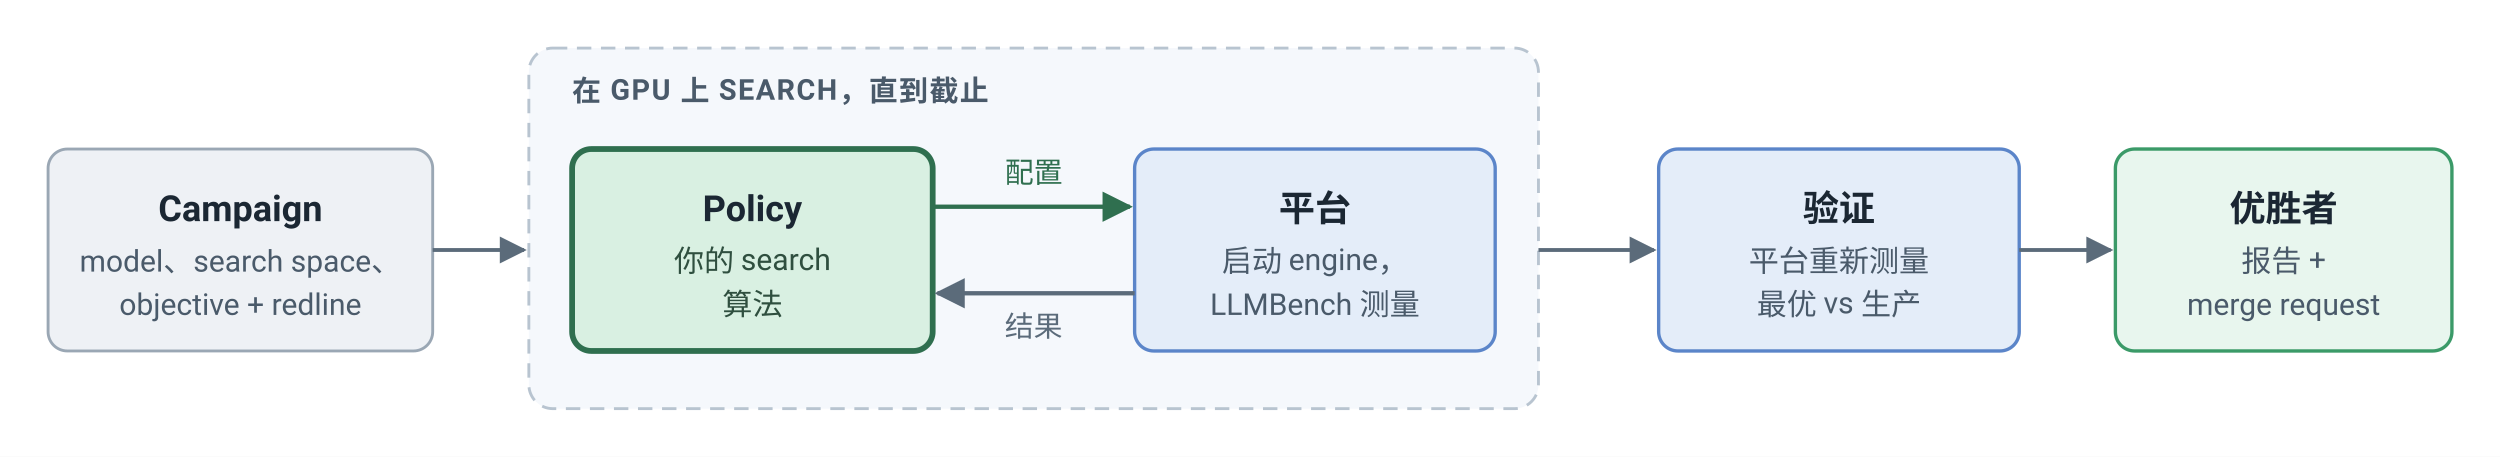
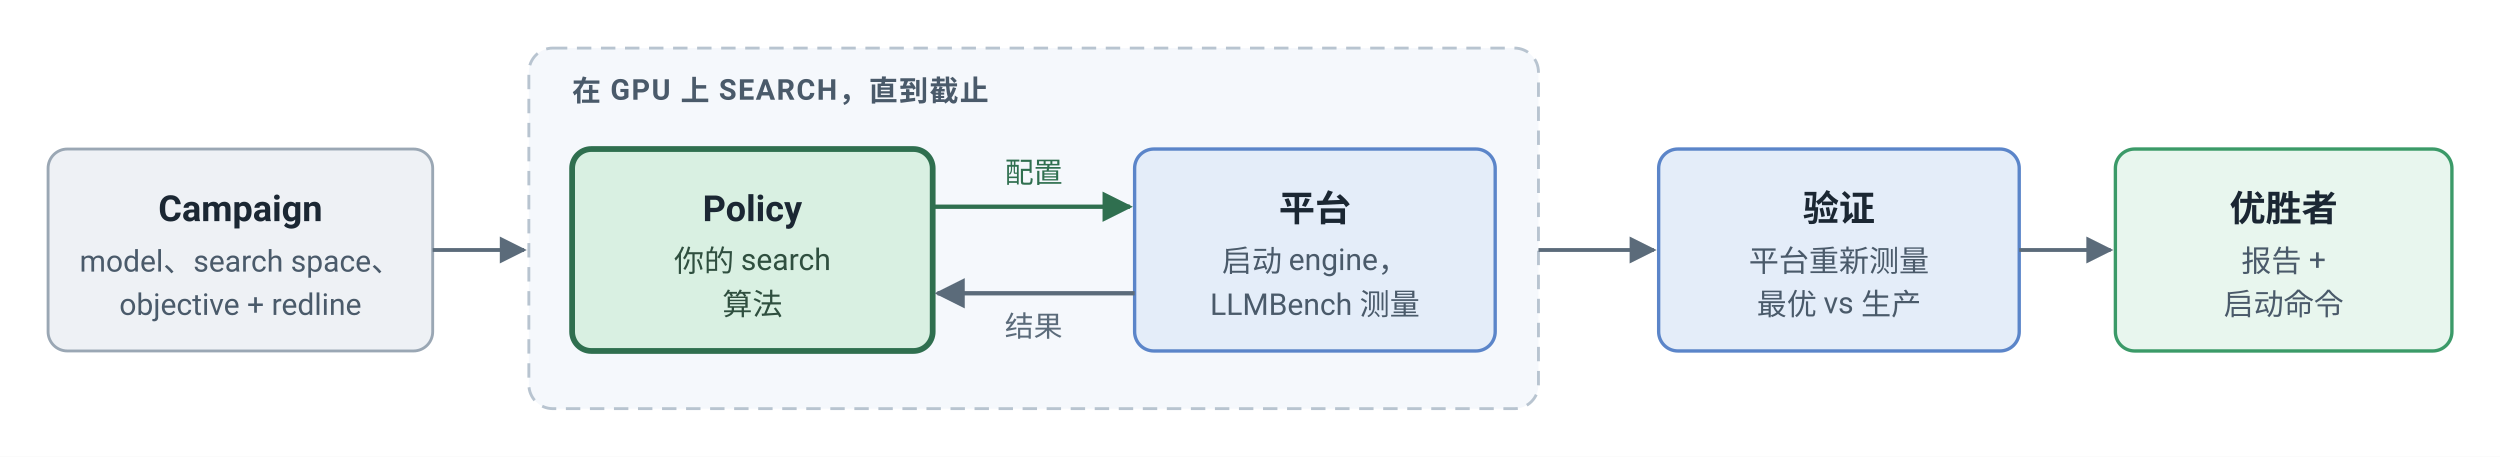
<svg xmlns="http://www.w3.org/2000/svg" viewBox="0 0 1040 190" font-family="-apple-system, Segoe UI, Roboto, Helvetica, Arial, sans-serif">
  <defs>
    <marker id="arr" viewBox="0 0 10 10" refX="9" refY="5" markerWidth="7" markerHeight="7" orient="auto-start-reverse">
      <path d="M0 0 L10 5 L0 10 z" fill="#5b6b7a" />
    </marker>
    <marker id="arrg" viewBox="0 0 10 10" refX="9" refY="5" markerWidth="7" markerHeight="7" orient="auto-start-reverse">
      <path d="M0 0 L10 5 L0 10 z" fill="#2f6f4f" />
    </marker>
  </defs>
  <rect width="1040" height="190" fill="#ffffff" />
  <rect x="20" y="62" width="160" height="84" rx="8" fill="#eef1f5" stroke="#9aa7b4" stroke-width="1.2" />
  <text x="100" y="92" font-size="15" font-weight="700" fill="#1b2733" text-anchor="middle">Campaign</text>
  <text x="100" y="113" font-size="12.5" fill="#4a5a6a" text-anchor="middle">model、search space、</text>
  <text x="100" y="131" font-size="12.5" fill="#4a5a6a" text-anchor="middle">objective + redline</text>
  <rect x="220" y="20" width="420" height="150" rx="10" fill="#f5f8fc" stroke="#b8c4d0" stroke-width="1.2" stroke-dasharray="6 4" />
  <text x="238" y="42" font-size="12" font-weight="700" fill="#4a5a6a" letter-spacing="0.6">在 GPU 上 SEARCH，直到截止</text>
  <rect x="238" y="62" width="150" height="84" rx="8" fill="#d9f0e2" stroke="#2f6f4f" stroke-width="2.4" />
  <text x="313" y="92" font-size="15" font-weight="700" fill="#1b2733" text-anchor="middle">Policy</text>
  <text x="313" y="113" font-size="12.5" fill="#2f4f3f" text-anchor="middle">你的 search</text>
  <text x="313" y="131" font-size="12.5" fill="#2f4f3f" text-anchor="middle">算法</text>
  <rect x="472" y="62" width="150" height="84" rx="8" fill="#e4edf9" stroke="#5b85c9" stroke-width="1.4" />
  <text x="547" y="92" font-size="15" font-weight="700" fill="#1b2733" text-anchor="middle">平台</text>
  <text x="547" y="113" font-size="12.5" fill="#4a5a6a" text-anchor="middle">启动 engine，</text>
  <text x="547" y="131" font-size="12.5" fill="#4a5a6a" text-anchor="middle">LLMBench 测量</text>
  <line x1="388" y1="86" x2="470" y2="86" stroke="#2f6f4f" stroke-width="1.8" marker-end="url(#arrg)" />
  <text x="430" y="76" font-size="12" fill="#2f6f4f" text-anchor="middle">配置</text>
  <line x1="472" y1="122" x2="390" y2="122" stroke="#5b6b7a" stroke-width="1.8" marker-end="url(#arr)" />
  <text x="430" y="140" font-size="12" fill="#5b6b7a" text-anchor="middle">结果</text>
  <rect x="690" y="62" width="150" height="84" rx="8" fill="#e4edf9" stroke="#5b85c9" stroke-width="1.4" />
  <text x="765" y="92" font-size="15" font-weight="700" fill="#1b2733" text-anchor="middle">验证</text>
  <text x="765" y="113" font-size="12.5" fill="#4a5a6a" text-anchor="middle">平台重新测量</text>
  <text x="765" y="131" font-size="12.5" fill="#4a5a6a" text-anchor="middle">最优 vs 生产</text>
  <rect x="880" y="62" width="140" height="84" rx="8" fill="#e8f6ee" stroke="#3b9a68" stroke-width="1.4" />
  <text x="950" y="92" font-size="15" font-weight="700" fill="#1b2733" text-anchor="middle">优胜者</text>
  <text x="950" y="113" font-size="12.5" fill="#4a5a6a" text-anchor="middle">报告 +</text>
-   <text x="950" y="131" font-size="12.5" fill="#4a5a6a" text-anchor="middle">merge request</text>
+   <text x="950" y="131" font-size="12.5" fill="#4a5a6a" text-anchor="middle">启动命令</text>
  <line x1="180" y1="104" x2="218" y2="104" stroke="#5b6b7a" stroke-width="1.6" marker-end="url(#arr)" />
  <line x1="640" y1="104" x2="688" y2="104" stroke="#5b6b7a" stroke-width="1.6" marker-end="url(#arr)" />
  <line x1="840" y1="104" x2="878" y2="104" stroke="#5b6b7a" stroke-width="1.6" marker-end="url(#arr)" />
</svg>
